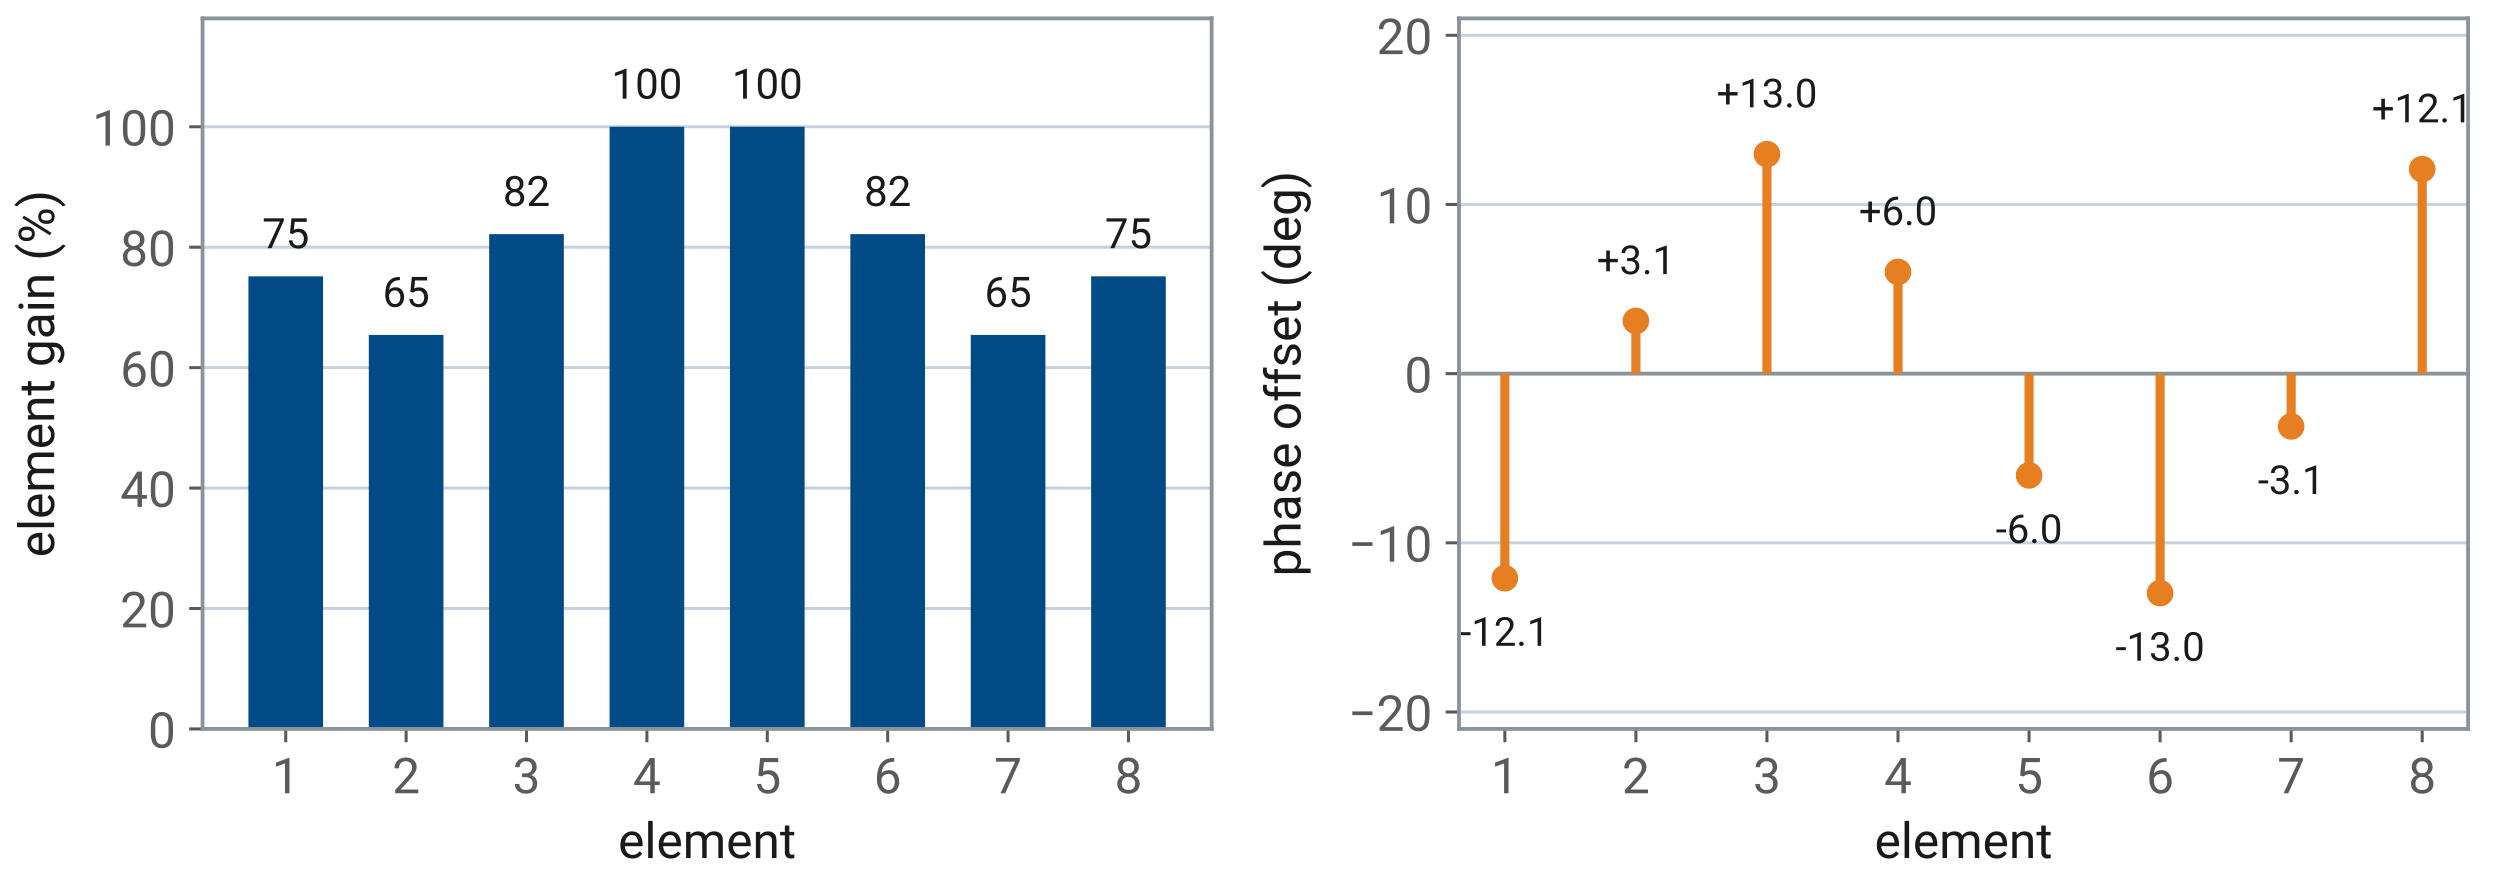
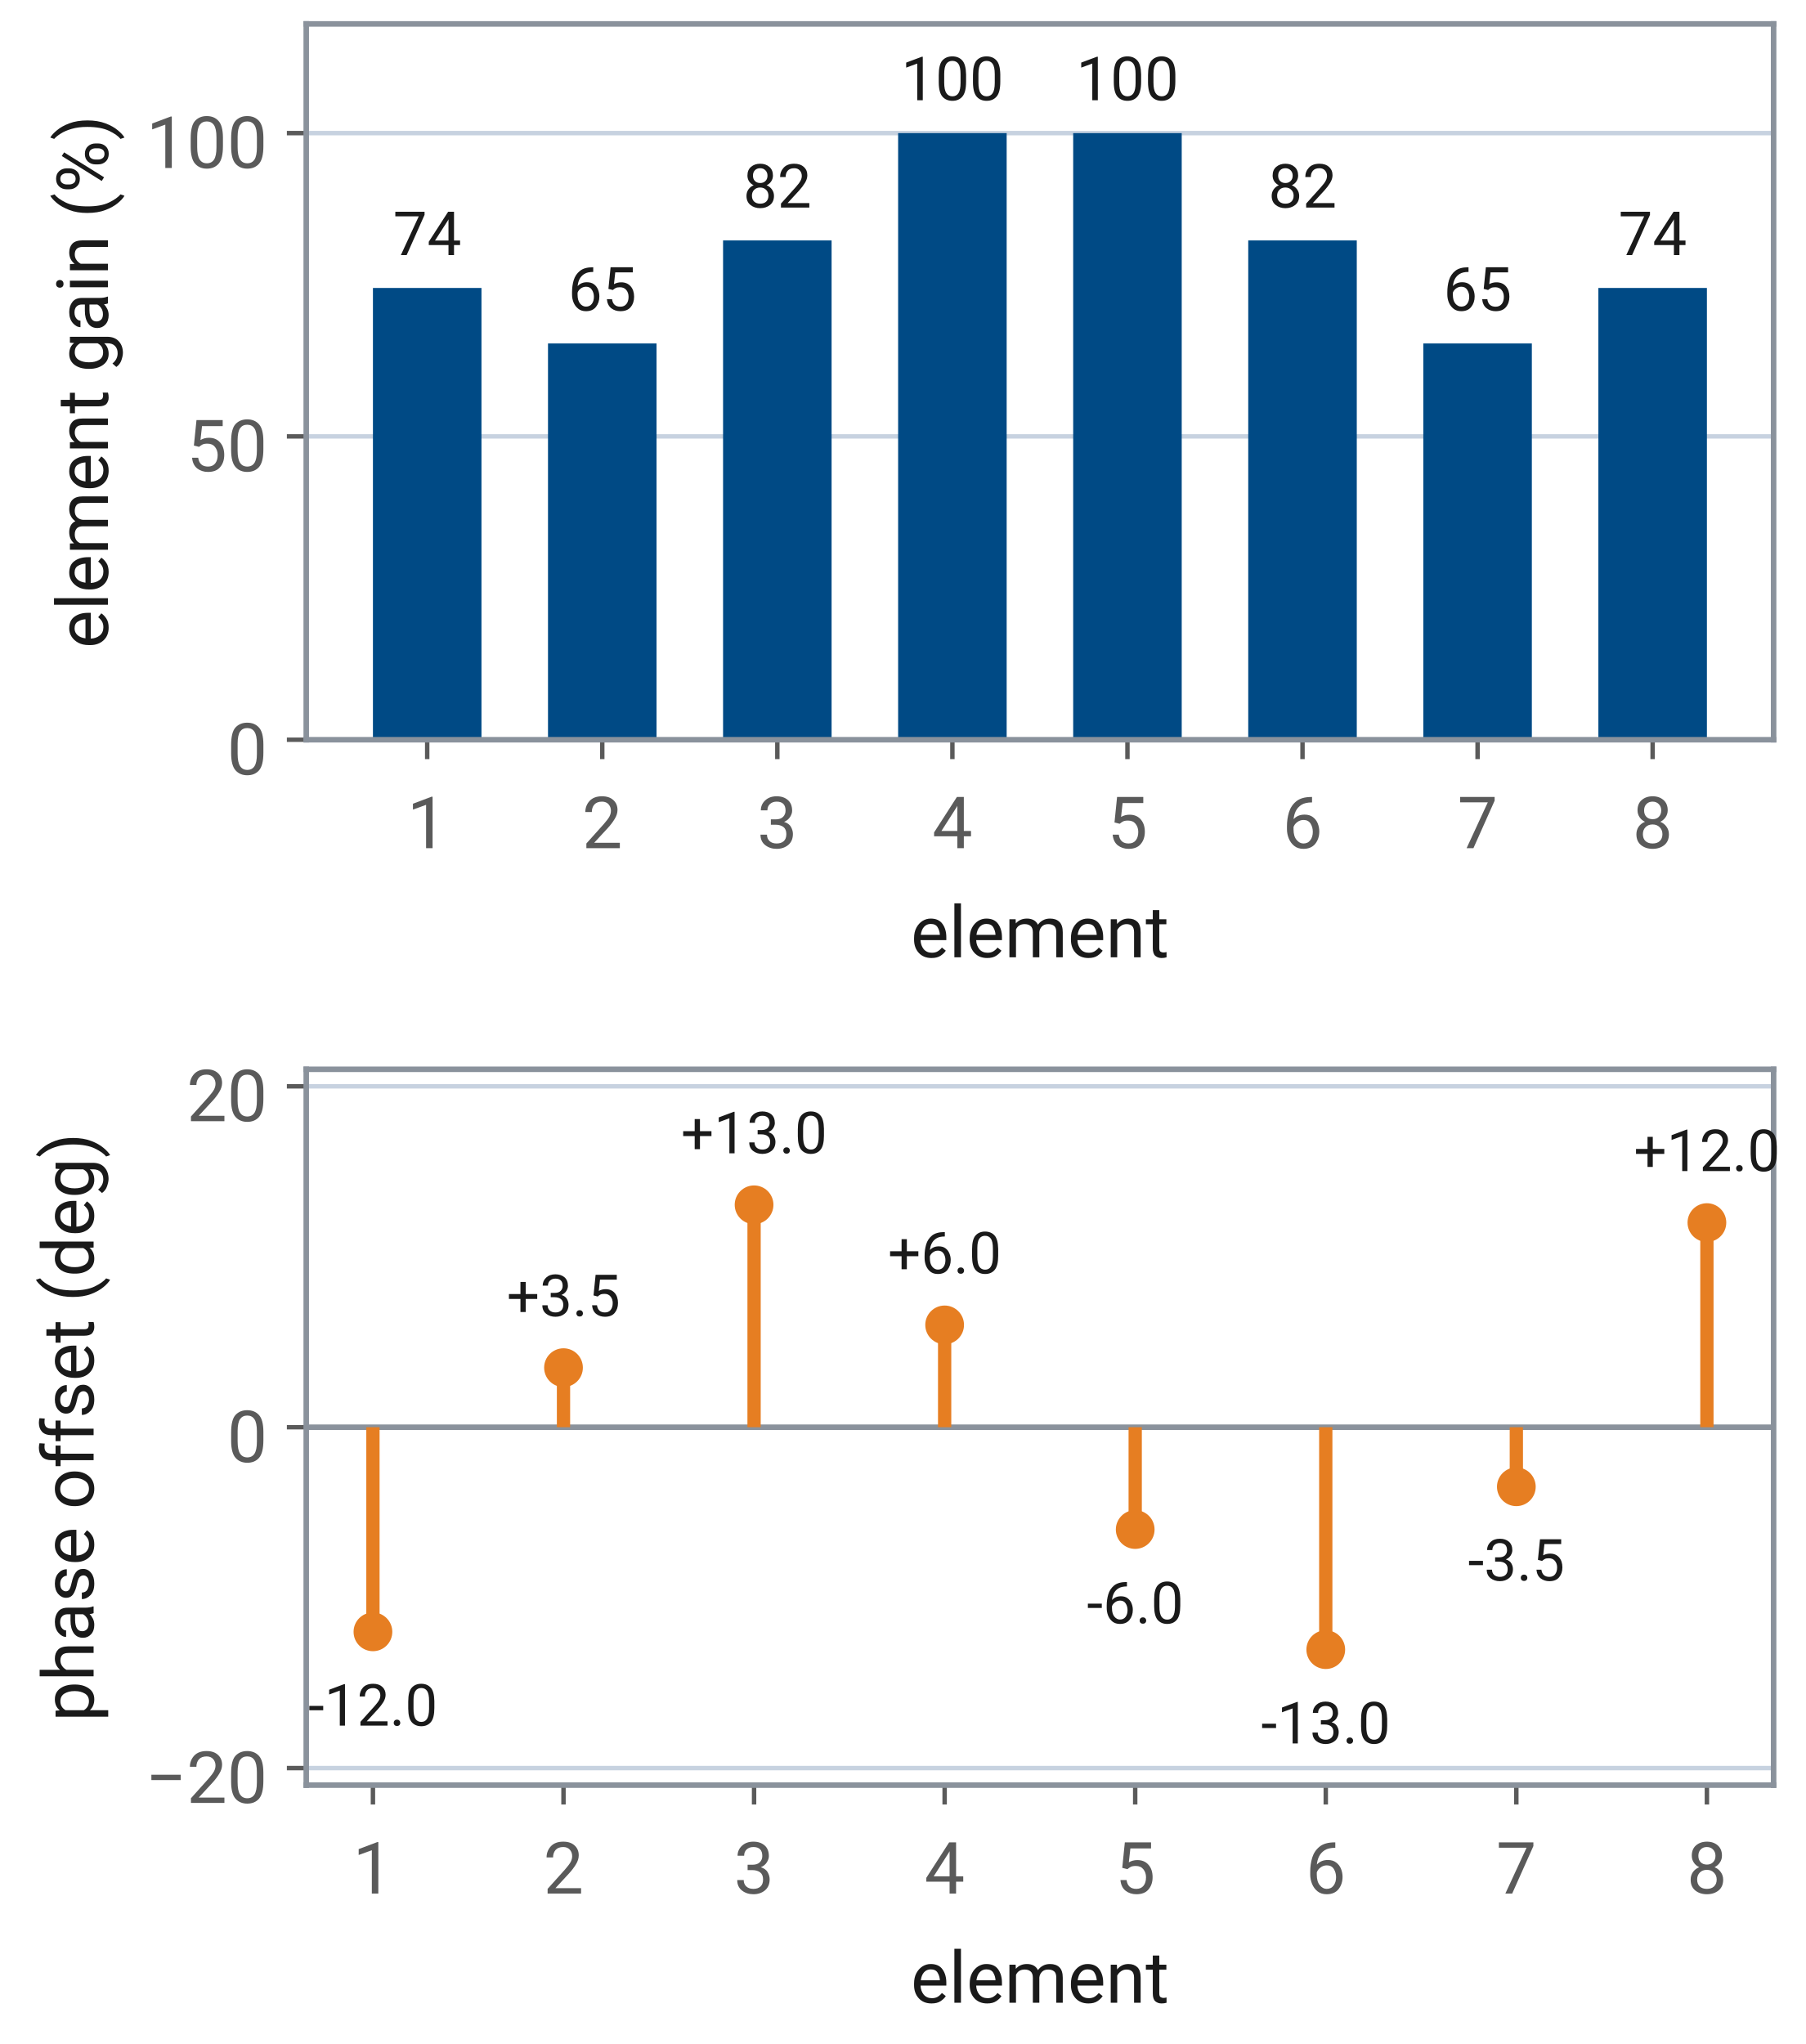
- <svg xmlns="http://www.w3.org/2000/svg" xmlns:xlink="http://www.w3.org/1999/xlink" width="655.825pt" height="232.54pt" viewBox="0 0 655.825 232.54" version="1.1">
+ <svg xmlns="http://www.w3.org/2000/svg" xmlns:xlink="http://www.w3.org/1999/xlink" width="326.281pt" height="369.36pt" viewBox="0 0 326.281 369.36" version="1.1">
  <defs>
    <style type="text/css">*{stroke-linejoin: round; stroke-linecap: butt}</style>
  </defs>
  <g id="figure_1">
    <g id="patch_1">
-       <path d="M 0 232.54  L 655.825 232.54  L 655.825 0  L 0 0  L 0 232.54  z " style="fill: none" />
+       <path d="M 0 369.36  L 326.281 369.36  L 326.281 0  L 0 0  L 0 369.36  z " style="fill: none" />
    </g>
    <g id="axes_1">
      <g id="patch_2">
-         <path d="M 53.135 191.219  L 317.85 191.219  L 317.85 4.82  L 53.135 4.82  L 53.135 191.219  z " style="fill: none" />
+         <path d="M 55.341 133.673  L 320.512 133.673  L 320.512 4.32  L 55.341 4.32  L 55.341 133.673  z " style="fill: none" />
      </g>
      <g id="matplotlib.axis_1">
        <g id="xtick_1">
          <g id="line2d_1">
            <defs>
-               <path id="m960350d3a6" d="M 0 0  L 0 3.5  " style="stroke: #5a5a5a; stroke-width: 0.8" />
+               <path id="m3388c7618c" d="M 0 0  L 0 3.5  " style="stroke: #5a5a5a; stroke-width: 0.8" />
            </defs>
            <g>
-               <use xlink:href="#m960350d3a6" x="74.958" y="191.219" style="fill: #5a5a5a; stroke: #5a5a5a; stroke-width: 0.8" />
+               <use xlink:href="#m3388c7618c" x="77.201" y="133.673" style="fill: #5a5a5a; stroke: #5a5a5a; stroke-width: 0.8" />
            </g>
          </g>
          <g id="text_1">
-             <text style="font-size: 13px; font-family:'Source Sans Pro', 'Segoe UI', Roboto, Helvetica, Arial, sans-serif; text-anchor: middle; fill: #5a5a5a" x="74.958" y="208.096" transform="rotate(-0 74.95753 208.0958)">1</text>
+             <text style="font-size: 13px; font-family:'Source Sans Pro', 'Segoe UI', Roboto, Helvetica, Arial, sans-serif; text-anchor: middle; fill: #5a5a5a" x="77.201" y="153.266" transform="rotate(-0 77.2015 153.2663)">1</text>
          </g>
        </g>
        <g id="xtick_2">
          <g id="line2d_2">
            <g>
-               <use xlink:href="#m960350d3a6" x="106.539" y="191.219" style="fill: #5a5a5a; stroke: #5a5a5a; stroke-width: 0.8" />
+               <use xlink:href="#m3388c7618c" x="108.837" y="133.673" style="fill: #5a5a5a; stroke: #5a5a5a; stroke-width: 0.8" />
            </g>
          </g>
          <g id="text_2">
-             <text style="font-size: 13px; font-family:'Source Sans Pro', 'Segoe UI', Roboto, Helvetica, Arial, sans-serif; text-anchor: middle; fill: #5a5a5a" x="106.539" y="208.096" transform="rotate(-0 106.539 208.0958)">2</text>
+             <text style="font-size: 13px; font-family:'Source Sans Pro', 'Segoe UI', Roboto, Helvetica, Arial, sans-serif; text-anchor: middle; fill: #5a5a5a" x="108.837" y="153.266" transform="rotate(-0 108.8372 153.2663)">2</text>
          </g>
        </g>
        <g id="xtick_3">
          <g id="line2d_3">
            <g>
-               <use xlink:href="#m960350d3a6" x="138.12" y="191.219" style="fill: #5a5a5a; stroke: #5a5a5a; stroke-width: 0.8" />
+               <use xlink:href="#m3388c7618c" x="140.473" y="133.673" style="fill: #5a5a5a; stroke: #5a5a5a; stroke-width: 0.8" />
            </g>
          </g>
          <g id="text_3">
-             <text style="font-size: 13px; font-family:'Source Sans Pro', 'Segoe UI', Roboto, Helvetica, Arial, sans-serif; text-anchor: middle; fill: #5a5a5a" x="138.12" y="208.096" transform="rotate(-0 138.1204 208.0958)">3</text>
+             <text style="font-size: 13px; font-family:'Source Sans Pro', 'Segoe UI', Roboto, Helvetica, Arial, sans-serif; text-anchor: middle; fill: #5a5a5a" x="140.473" y="153.266" transform="rotate(-0 140.473 153.2663)">3</text>
          </g>
        </g>
        <g id="xtick_4">
          <g id="line2d_4">
            <g>
-               <use xlink:href="#m960350d3a6" x="169.702" y="191.219" style="fill: #5a5a5a; stroke: #5a5a5a; stroke-width: 0.8" />
+               <use xlink:href="#m3388c7618c" x="172.109" y="133.673" style="fill: #5a5a5a; stroke: #5a5a5a; stroke-width: 0.8" />
            </g>
          </g>
          <g id="text_4">
-             <text style="font-size: 13px; font-family:'Source Sans Pro', 'Segoe UI', Roboto, Helvetica, Arial, sans-serif; text-anchor: middle; fill: #5a5a5a" x="169.702" y="208.096" transform="rotate(-0 169.7018 208.0958)">4</text>
+             <text style="font-size: 13px; font-family:'Source Sans Pro', 'Segoe UI', Roboto, Helvetica, Arial, sans-serif; text-anchor: middle; fill: #5a5a5a" x="172.109" y="153.266" transform="rotate(-0 172.1087 153.2663)">4</text>
          </g>
        </g>
        <g id="xtick_5">
          <g id="line2d_5">
            <g>
-               <use xlink:href="#m960350d3a6" x="201.283" y="191.219" style="fill: #5a5a5a; stroke: #5a5a5a; stroke-width: 0.8" />
+               <use xlink:href="#m3388c7618c" x="203.744" y="133.673" style="fill: #5a5a5a; stroke: #5a5a5a; stroke-width: 0.8" />
            </g>
          </g>
          <g id="text_5">
-             <text style="font-size: 13px; font-family:'Source Sans Pro', 'Segoe UI', Roboto, Helvetica, Arial, sans-serif; text-anchor: middle; fill: #5a5a5a" x="201.283" y="208.096" transform="rotate(-0 201.2833 208.0958)">5</text>
+             <text style="font-size: 13px; font-family:'Source Sans Pro', 'Segoe UI', Roboto, Helvetica, Arial, sans-serif; text-anchor: middle; fill: #5a5a5a" x="203.744" y="153.266" transform="rotate(-0 203.7444 153.2663)">5</text>
          </g>
        </g>
        <g id="xtick_6">
          <g id="line2d_6">
            <g>
-               <use xlink:href="#m960350d3a6" x="232.865" y="191.219" style="fill: #5a5a5a; stroke: #5a5a5a; stroke-width: 0.8" />
+               <use xlink:href="#m3388c7618c" x="235.38" y="133.673" style="fill: #5a5a5a; stroke: #5a5a5a; stroke-width: 0.8" />
            </g>
          </g>
          <g id="text_6">
-             <text style="font-size: 13px; font-family:'Source Sans Pro', 'Segoe UI', Roboto, Helvetica, Arial, sans-serif; text-anchor: middle; fill: #5a5a5a" x="232.865" y="208.096" transform="rotate(-0 232.8647 208.0958)">6</text>
+             <text style="font-size: 13px; font-family:'Source Sans Pro', 'Segoe UI', Roboto, Helvetica, Arial, sans-serif; text-anchor: middle; fill: #5a5a5a" x="235.38" y="153.266" transform="rotate(-0 235.3801 153.2663)">6</text>
          </g>
        </g>
        <g id="xtick_7">
          <g id="line2d_7">
            <g>
-               <use xlink:href="#m960350d3a6" x="264.446" y="191.219" style="fill: #5a5a5a; stroke: #5a5a5a; stroke-width: 0.8" />
+               <use xlink:href="#m3388c7618c" x="267.016" y="133.673" style="fill: #5a5a5a; stroke: #5a5a5a; stroke-width: 0.8" />
            </g>
          </g>
          <g id="text_7">
-             <text style="font-size: 13px; font-family:'Source Sans Pro', 'Segoe UI', Roboto, Helvetica, Arial, sans-serif; text-anchor: middle; fill: #5a5a5a" x="264.446" y="208.096" transform="rotate(-0 264.4461 208.0958)">7</text>
+             <text style="font-size: 13px; font-family:'Source Sans Pro', 'Segoe UI', Roboto, Helvetica, Arial, sans-serif; text-anchor: middle; fill: #5a5a5a" x="267.016" y="153.266" transform="rotate(-0 267.0159 153.2663)">7</text>
          </g>
        </g>
        <g id="xtick_8">
          <g id="line2d_8">
            <g>
-               <use xlink:href="#m960350d3a6" x="296.028" y="191.219" style="fill: #5a5a5a; stroke: #5a5a5a; stroke-width: 0.8" />
+               <use xlink:href="#m3388c7618c" x="298.652" y="133.673" style="fill: #5a5a5a; stroke: #5a5a5a; stroke-width: 0.8" />
            </g>
          </g>
          <g id="text_8">
-             <text style="font-size: 13px; font-family:'Source Sans Pro', 'Segoe UI', Roboto, Helvetica, Arial, sans-serif; text-anchor: middle; fill: #5a5a5a" x="296.028" y="208.096" transform="rotate(-0 296.0275 208.0958)">8</text>
+             <text style="font-size: 13px; font-family:'Source Sans Pro', 'Segoe UI', Roboto, Helvetica, Arial, sans-serif; text-anchor: middle; fill: #5a5a5a" x="298.652" y="153.266" transform="rotate(-0 298.6516 153.2663)">8</text>
          </g>
        </g>
        <g id="text_9">
-           <text style="font-size: 13px; font-family:'Source Sans Pro', 'Segoe UI', Roboto, Helvetica, Arial, sans-serif; text-anchor: middle; fill: #1a1a1a" x="185.493" y="225.097" transform="rotate(-0 185.4925 225.0969)">element</text>
+           <text style="font-size: 13px; font-family:'Source Sans Pro', 'Segoe UI', Roboto, Helvetica, Arial, sans-serif; text-anchor: middle; fill: #1a1a1a" x="187.927" y="172.996" transform="rotate(-0 187.9265 172.9958)">element</text>
        </g>
      </g>
      <g id="matplotlib.axis_2">
        <g id="ytick_1">
          <g id="line2d_9">
-             <path d="M 53.135 191.219  L 317.85 191.219  " clip-path="url(#p90a33c7032)" style="fill: none; stroke: #c7d2e0; stroke-width: 0.8; stroke-linecap: square" />
+             <path d="M 55.341 133.673  L 320.512 133.673  " clip-path="url(#pb5b8bac6bb)" style="fill: none; stroke: #c7d2e0; stroke-width: 0.8; stroke-linecap: square" />
          </g>
          <g id="line2d_10">
            <defs>
-               <path id="mcd3efbfbf8" d="M 0 0  L -3.5 0  " style="stroke: #5a5a5a; stroke-width: 0.8" />
+               <path id="mbc75d4cd20" d="M 0 0  L -3.5 0  " style="stroke: #5a5a5a; stroke-width: 0.8" />
            </defs>
            <g>
-               <use xlink:href="#mcd3efbfbf8" x="53.135" y="191.219" style="fill: #5a5a5a; stroke: #5a5a5a; stroke-width: 0.8" />
+               <use xlink:href="#mbc75d4cd20" x="55.341" y="133.673" style="fill: #5a5a5a; stroke: #5a5a5a; stroke-width: 0.8" />
            </g>
          </g>
          <g id="text_10">
-             <text style="font-size: 13px; font-family:'Source Sans Pro', 'Segoe UI', Roboto, Helvetica, Arial, sans-serif; text-anchor: end; fill: #5a5a5a" x="46.135" y="196.157" transform="rotate(-0 46.13477 196.1574)">0</text>
+             <text style="font-size: 13px; font-family:'Source Sans Pro', 'Segoe UI', Roboto, Helvetica, Arial, sans-serif; text-anchor: end; fill: #5a5a5a" x="48.341" y="139.969" transform="rotate(-0 48.34121 139.9695)">0</text>
          </g>
        </g>
        <g id="ytick_2">
          <g id="line2d_11">
-             <path d="M 53.135 159.626  L 317.85 159.626  " clip-path="url(#p90a33c7032)" style="fill: none; stroke: #c7d2e0; stroke-width: 0.8; stroke-linecap: square" />
+             <path d="M 55.341 78.862  L 320.512 78.862  " clip-path="url(#pb5b8bac6bb)" style="fill: none; stroke: #c7d2e0; stroke-width: 0.8; stroke-linecap: square" />
          </g>
          <g id="line2d_12">
            <g>
-               <use xlink:href="#mcd3efbfbf8" x="53.135" y="159.626" style="fill: #5a5a5a; stroke: #5a5a5a; stroke-width: 0.8" />
+               <use xlink:href="#mbc75d4cd20" x="55.341" y="78.862" style="fill: #5a5a5a; stroke: #5a5a5a; stroke-width: 0.8" />
            </g>
          </g>
          <g id="text_11">
-             <text style="font-size: 13px; font-family:'Source Sans Pro', 'Segoe UI', Roboto, Helvetica, Arial, sans-serif; text-anchor: end; fill: #5a5a5a" x="46.135" y="164.564" transform="rotate(-0 46.13477 164.5644)">20</text>
+             <text style="font-size: 13px; font-family:'Source Sans Pro', 'Segoe UI', Roboto, Helvetica, Arial, sans-serif; text-anchor: end; fill: #5a5a5a" x="48.341" y="85.159" transform="rotate(-0 48.34121 85.15904)">50</text>
          </g>
        </g>
        <g id="ytick_3">
          <g id="line2d_13">
-             <path d="M 53.135 128.033  L 317.85 128.033  " clip-path="url(#p90a33c7032)" style="fill: none; stroke: #c7d2e0; stroke-width: 0.8; stroke-linecap: square" />
+             <path d="M 55.341 24.052  L 320.512 24.052  " clip-path="url(#pb5b8bac6bb)" style="fill: none; stroke: #c7d2e0; stroke-width: 0.8; stroke-linecap: square" />
          </g>
          <g id="line2d_14">
            <g>
-               <use xlink:href="#mcd3efbfbf8" x="53.135" y="128.033" style="fill: #5a5a5a; stroke: #5a5a5a; stroke-width: 0.8" />
+               <use xlink:href="#mbc75d4cd20" x="55.341" y="24.052" style="fill: #5a5a5a; stroke: #5a5a5a; stroke-width: 0.8" />
            </g>
          </g>
          <g id="text_12">
-             <text style="font-size: 13px; font-family:'Source Sans Pro', 'Segoe UI', Roboto, Helvetica, Arial, sans-serif; text-anchor: end; fill: #5a5a5a" x="46.135" y="132.971" transform="rotate(-0 46.13477 132.9714)">40</text>
-           </g>
-         </g>
-         <g id="ytick_4">
-           <g id="line2d_15">
-             <path d="M 53.135 96.44  L 317.85 96.44  " clip-path="url(#p90a33c7032)" style="fill: none; stroke: #c7d2e0; stroke-width: 0.8; stroke-linecap: square" />
-           </g>
-           <g id="line2d_16">
-             <g>
-               <use xlink:href="#mcd3efbfbf8" x="53.135" y="96.44" style="fill: #5a5a5a; stroke: #5a5a5a; stroke-width: 0.8" />
-             </g>
-           </g>
-           <g id="text_13">
-             <text style="font-size: 13px; font-family:'Source Sans Pro', 'Segoe UI', Roboto, Helvetica, Arial, sans-serif; text-anchor: end; fill: #5a5a5a" x="46.135" y="101.378" transform="rotate(-0 46.13477 101.3785)">60</text>
-           </g>
-         </g>
-         <g id="ytick_5">
-           <g id="line2d_17">
-             <path d="M 53.135 64.847  L 317.85 64.847  " clip-path="url(#p90a33c7032)" style="fill: none; stroke: #c7d2e0; stroke-width: 0.8; stroke-linecap: square" />
-           </g>
-           <g id="line2d_18">
-             <g>
-               <use xlink:href="#mcd3efbfbf8" x="53.135" y="64.847" style="fill: #5a5a5a; stroke: #5a5a5a; stroke-width: 0.8" />
-             </g>
-           </g>
-           <g id="text_14">
-             <text style="font-size: 13px; font-family:'Source Sans Pro', 'Segoe UI', Roboto, Helvetica, Arial, sans-serif; text-anchor: end; fill: #5a5a5a" x="46.135" y="69.786" transform="rotate(-0 46.13477 69.78552)">80</text>
-           </g>
-         </g>
-         <g id="ytick_6">
-           <g id="line2d_19">
-             <path d="M 53.135 33.254  L 317.85 33.254  " clip-path="url(#p90a33c7032)" style="fill: none; stroke: #c7d2e0; stroke-width: 0.8; stroke-linecap: square" />
-           </g>
-           <g id="line2d_20">
-             <g>
-               <use xlink:href="#mcd3efbfbf8" x="53.135" y="33.254" style="fill: #5a5a5a; stroke: #5a5a5a; stroke-width: 0.8" />
-             </g>
-           </g>
-           <g id="text_15">
-             <text style="font-size: 13px; font-family:'Source Sans Pro', 'Segoe UI', Roboto, Helvetica, Arial, sans-serif; text-anchor: end; fill: #5a5a5a" x="46.135" y="38.193" transform="rotate(-0 46.13477 38.19256)">100</text>
-           </g>
-         </g>
-         <g id="text_16">
-           <text style="font-size: 13px; font-family:'Source Sans Pro', 'Segoe UI', Roboto, Helvetica, Arial, sans-serif; text-anchor: middle; fill: #1a1a1a" x="14.198" y="98.02" transform="rotate(-90 14.19797 98.01966)">element gain (%)</text>
+             <text style="font-size: 13px; font-family:'Source Sans Pro', 'Segoe UI', Roboto, Helvetica, Arial, sans-serif; text-anchor: end; fill: #5a5a5a" x="48.341" y="30.349" transform="rotate(-0 48.34121 30.34862)">100</text>
+           </g>
+         </g>
+         <g id="text_13">
+           <text style="font-size: 13px; font-family:'Source Sans Pro', 'Segoe UI', Roboto, Helvetica, Arial, sans-serif; text-anchor: middle; fill: #1a1a1a" x="19.514" y="68.996" transform="rotate(-90 19.51375 68.99629)">element gain (%)</text>
        </g>
      </g>
      <g id="patch_3">
-         <path d="M 65.167 191.219  L 84.748 191.219  L 84.748 72.492  L 65.167 72.492  z " clip-path="url(#p90a33c7032)" style="fill: #004a85" />
+         <path d="M 67.394 133.673  L 87.009 133.673  L 87.009 52.039  L 67.394 52.039  z " clip-path="url(#pb5b8bac6bb)" style="fill: #004a85" />
      </g>
      <g id="patch_4">
-         <path d="M 96.749 191.219  L 116.329 191.219  L 116.329 87.866  L 96.749 87.866  z " clip-path="url(#p90a33c7032)" style="fill: #004a85" />
+         <path d="M 99.03 133.673  L 118.644 133.673  L 118.644 62.064  L 99.03 62.064  z " clip-path="url(#pb5b8bac6bb)" style="fill: #004a85" />
      </g>
      <g id="patch_5">
-         <path d="M 128.33 191.219  L 147.911 191.219  L 147.911 61.42  L 128.33 61.42  z " clip-path="url(#p90a33c7032)" style="fill: #004a85" />
+         <path d="M 130.666 133.673  L 150.28 133.673  L 150.28 43.451  L 130.666 43.451  z " clip-path="url(#pb5b8bac6bb)" style="fill: #004a85" />
      </g>
      <g id="patch_6">
-         <path d="M 159.912 191.219  L 179.492 191.219  L 179.492 33.254  L 159.912 33.254  z " clip-path="url(#p90a33c7032)" style="fill: #004a85" />
+         <path d="M 162.302 133.673  L 181.916 133.673  L 181.916 24.052  L 162.302 24.052  z " clip-path="url(#pb5b8bac6bb)" style="fill: #004a85" />
      </g>
      <g id="patch_7">
-         <path d="M 191.493 191.219  L 211.073 191.219  L 211.073 33.254  L 191.493 33.254  z " clip-path="url(#p90a33c7032)" style="fill: #004a85" />
+         <path d="M 193.937 133.673  L 213.551 133.673  L 213.551 24.052  L 193.937 24.052  z " clip-path="url(#pb5b8bac6bb)" style="fill: #004a85" />
      </g>
      <g id="patch_8">
-         <path d="M 223.074 191.219  L 242.655 191.219  L 242.655 61.42  L 223.074 61.42  z " clip-path="url(#p90a33c7032)" style="fill: #004a85" />
+         <path d="M 225.573 133.673  L 245.187 133.673  L 245.187 43.451  L 225.573 43.451  z " clip-path="url(#pb5b8bac6bb)" style="fill: #004a85" />
      </g>
      <g id="patch_9">
-         <path d="M 254.656 191.219  L 274.236 191.219  L 274.236 87.866  L 254.656 87.866  z " clip-path="url(#p90a33c7032)" style="fill: #004a85" />
+         <path d="M 257.209 133.673  L 276.823 133.673  L 276.823 62.064  L 257.209 62.064  z " clip-path="url(#pb5b8bac6bb)" style="fill: #004a85" />
      </g>
      <g id="patch_10">
-         <path d="M 286.237 191.219  L 305.818 191.219  L 305.818 72.492  L 286.237 72.492  z " clip-path="url(#p90a33c7032)" style="fill: #004a85" />
+         <path d="M 288.845 133.673  L 308.459 133.673  L 308.459 52.039  L 288.845 52.039  z " clip-path="url(#pb5b8bac6bb)" style="fill: #004a85" />
      </g>
      <g id="patch_11">
-         <path d="M 53.135 191.219  L 53.135 4.82  " style="fill: none; stroke: #8a929c; stroke-linejoin: miter; stroke-linecap: square" />
+         <path d="M 55.341 133.673  L 55.341 4.32  " style="fill: none; stroke: #8a929c; stroke-linejoin: miter; stroke-linecap: square" />
      </g>
      <g id="patch_12">
-         <path d="M 317.85 191.219  L 317.85 4.82  " style="fill: none; stroke: #8a929c; stroke-linejoin: miter; stroke-linecap: square" />
+         <path d="M 320.512 133.673  L 320.512 4.32  " style="fill: none; stroke: #8a929c; stroke-linejoin: miter; stroke-linecap: square" />
      </g>
      <g id="patch_13">
-         <path d="M 53.135 191.219  L 317.85 191.219  " style="fill: none; stroke: #8a929c; stroke-linejoin: miter; stroke-linecap: square" />
+         <path d="M 55.341 133.673  L 320.512 133.673  " style="fill: none; stroke: #8a929c; stroke-linejoin: miter; stroke-linecap: square" />
      </g>
      <g id="patch_14">
-         <path d="M 53.135 4.82  L 317.85 4.82  " style="fill: none; stroke: #8a929c; stroke-linejoin: miter; stroke-linecap: square" />
+         <path d="M 55.341 4.32  L 320.512 4.32  " style="fill: none; stroke: #8a929c; stroke-linejoin: miter; stroke-linecap: square" />
+       </g>
+       <g id="text_14">
+         <text style="font-size: 11px; font-family:'Source Sans Pro', 'Segoe UI', Roboto, Helvetica, Arial, sans-serif; text-anchor: middle; fill: #1a1a1a" x="77.201" y="46.097" transform="rotate(-0 77.2015 46.09682)">74</text>
+       </g>
+       <g id="text_15">
+         <text style="font-size: 11px; font-family:'Source Sans Pro', 'Segoe UI', Roboto, Helvetica, Arial, sans-serif; text-anchor: middle; fill: #1a1a1a" x="108.837" y="56.122" transform="rotate(-0 108.8372 56.12172)">65</text>
+       </g>
+       <g id="text_16">
+         <text style="font-size: 11px; font-family:'Source Sans Pro', 'Segoe UI', Roboto, Helvetica, Arial, sans-serif; text-anchor: middle; fill: #1a1a1a" x="140.473" y="37.509" transform="rotate(-0 140.473 37.50856)">82</text>
      </g>
      <g id="text_17">
-         <text style="font-size: 11px; font-family:'Source Sans Pro', 'Segoe UI', Roboto, Helvetica, Arial, sans-serif; text-anchor: middle; fill: #1a1a1a" x="74.958" y="65.11" transform="rotate(-0 74.95753 65.11001)">75</text>
+         <text style="font-size: 11px; font-family:'Source Sans Pro', 'Segoe UI', Roboto, Helvetica, Arial, sans-serif; text-anchor: middle; fill: #1a1a1a" x="172.109" y="18.11" transform="rotate(-0 172.1087 18.1098)">100</text>
      </g>
      <g id="text_18">
-         <text style="font-size: 11px; font-family:'Source Sans Pro', 'Segoe UI', Roboto, Helvetica, Arial, sans-serif; text-anchor: middle; fill: #1a1a1a" x="106.539" y="80.484" transform="rotate(-0 106.539 80.48449)">65</text>
+         <text style="font-size: 11px; font-family:'Source Sans Pro', 'Segoe UI', Roboto, Helvetica, Arial, sans-serif; text-anchor: middle; fill: #1a1a1a" x="203.744" y="18.11" transform="rotate(-0 203.7444 18.1098)">100</text>
      </g>
      <g id="text_19">
-         <text style="font-size: 11px; font-family:'Source Sans Pro', 'Segoe UI', Roboto, Helvetica, Arial, sans-serif; text-anchor: middle; fill: #1a1a1a" x="138.12" y="54.038" transform="rotate(-0 138.1204 54.0384)">82</text>
+         <text style="font-size: 11px; font-family:'Source Sans Pro', 'Segoe UI', Roboto, Helvetica, Arial, sans-serif; text-anchor: middle; fill: #1a1a1a" x="235.38" y="37.509" transform="rotate(-0 235.3801 37.50856)">82</text>
      </g>
      <g id="text_20">
-         <text style="font-size: 11px; font-family:'Source Sans Pro', 'Segoe UI', Roboto, Helvetica, Arial, sans-serif; text-anchor: middle; fill: #1a1a1a" x="169.702" y="25.873" transform="rotate(-0 169.7018 25.87256)">100</text>
+         <text style="font-size: 11px; font-family:'Source Sans Pro', 'Segoe UI', Roboto, Helvetica, Arial, sans-serif; text-anchor: middle; fill: #1a1a1a" x="267.016" y="56.122" transform="rotate(-0 267.0159 56.12172)">65</text>
      </g>
      <g id="text_21">
-         <text style="font-size: 11px; font-family:'Source Sans Pro', 'Segoe UI', Roboto, Helvetica, Arial, sans-serif; text-anchor: middle; fill: #1a1a1a" x="201.283" y="25.873" transform="rotate(-0 201.2833 25.87256)">100</text>
-       </g>
-       <g id="text_22">
-         <text style="font-size: 11px; font-family:'Source Sans Pro', 'Segoe UI', Roboto, Helvetica, Arial, sans-serif; text-anchor: middle; fill: #1a1a1a" x="232.865" y="54.038" transform="rotate(-0 232.8647 54.0384)">82</text>
-       </g>
-       <g id="text_23">
-         <text style="font-size: 11px; font-family:'Source Sans Pro', 'Segoe UI', Roboto, Helvetica, Arial, sans-serif; text-anchor: middle; fill: #1a1a1a" x="264.446" y="80.484" transform="rotate(-0 264.4461 80.48449)">65</text>
-       </g>
-       <g id="text_24">
-         <text style="font-size: 11px; font-family:'Source Sans Pro', 'Segoe UI', Roboto, Helvetica, Arial, sans-serif; text-anchor: middle; fill: #1a1a1a" x="296.028" y="65.11" transform="rotate(-0 296.0275 65.11001)">75</text>
+         <text style="font-size: 11px; font-family:'Source Sans Pro', 'Segoe UI', Roboto, Helvetica, Arial, sans-serif; text-anchor: middle; fill: #1a1a1a" x="298.652" y="46.097" transform="rotate(-0 298.6516 46.09682)">74</text>
      </g>
    </g>
    <g id="axes_2">
      <g id="patch_15">
-         <path d="M 382.733 191.219  L 647.449 191.219  L 647.449 4.82  L 382.733 4.82  L 382.733 191.219  z " style="fill: none" />
+         <path d="M 55.341 322.581  L 320.512 322.581  L 320.512 193.228  L 55.341 193.228  L 55.341 322.581  z " style="fill: none" />
      </g>
      <g id="matplotlib.axis_3">
        <g id="xtick_9">
+           <g id="line2d_15">
+             <g>
+               <use xlink:href="#m3388c7618c" x="67.394" y="322.581" style="fill: #5a5a5a; stroke: #5a5a5a; stroke-width: 0.8" />
+             </g>
+           </g>
+           <g id="text_22">
+             <text style="font-size: 13px; font-family:'Source Sans Pro', 'Segoe UI', Roboto, Helvetica, Arial, sans-serif; text-anchor: middle; fill: #5a5a5a" x="67.394" y="342.175" transform="rotate(-0 67.39442 342.1748)">1</text>
+           </g>
+         </g>
+         <g id="xtick_10">
+           <g id="line2d_16">
+             <g>
+               <use xlink:href="#m3388c7618c" x="101.832" y="322.581" style="fill: #5a5a5a; stroke: #5a5a5a; stroke-width: 0.8" />
+             </g>
+           </g>
+           <g id="text_23">
+             <text style="font-size: 13px; font-family:'Source Sans Pro', 'Segoe UI', Roboto, Helvetica, Arial, sans-serif; text-anchor: middle; fill: #5a5a5a" x="101.832" y="342.175" transform="rotate(-0 101.8322 342.1748)">2</text>
+           </g>
+         </g>
+         <g id="xtick_11">
+           <g id="line2d_17">
+             <g>
+               <use xlink:href="#m3388c7618c" x="136.27" y="322.581" style="fill: #5a5a5a; stroke: #5a5a5a; stroke-width: 0.8" />
+             </g>
+           </g>
+           <g id="text_24">
+             <text style="font-size: 13px; font-family:'Source Sans Pro', 'Segoe UI', Roboto, Helvetica, Arial, sans-serif; text-anchor: middle; fill: #5a5a5a" x="136.27" y="342.175" transform="rotate(-0 136.2699 342.1748)">3</text>
+           </g>
+         </g>
+         <g id="xtick_12">
+           <g id="line2d_18">
+             <g>
+               <use xlink:href="#m3388c7618c" x="170.708" y="322.581" style="fill: #5a5a5a; stroke: #5a5a5a; stroke-width: 0.8" />
+             </g>
+           </g>
+           <g id="text_25">
+             <text style="font-size: 13px; font-family:'Source Sans Pro', 'Segoe UI', Roboto, Helvetica, Arial, sans-serif; text-anchor: middle; fill: #5a5a5a" x="170.708" y="342.175" transform="rotate(-0 170.7077 342.1748)">4</text>
+           </g>
+         </g>
+         <g id="xtick_13">
+           <g id="line2d_19">
+             <g>
+               <use xlink:href="#m3388c7618c" x="205.145" y="322.581" style="fill: #5a5a5a; stroke: #5a5a5a; stroke-width: 0.8" />
+             </g>
+           </g>
+           <g id="text_26">
+             <text style="font-size: 13px; font-family:'Source Sans Pro', 'Segoe UI', Roboto, Helvetica, Arial, sans-serif; text-anchor: middle; fill: #5a5a5a" x="205.145" y="342.175" transform="rotate(-0 205.1454 342.1748)">5</text>
+           </g>
+         </g>
+         <g id="xtick_14">
+           <g id="line2d_20">
+             <g>
+               <use xlink:href="#m3388c7618c" x="239.583" y="322.581" style="fill: #5a5a5a; stroke: #5a5a5a; stroke-width: 0.8" />
+             </g>
+           </g>
+           <g id="text_27">
+             <text style="font-size: 13px; font-family:'Source Sans Pro', 'Segoe UI', Roboto, Helvetica, Arial, sans-serif; text-anchor: middle; fill: #5a5a5a" x="239.583" y="342.175" transform="rotate(-0 239.5832 342.1748)">6</text>
+           </g>
+         </g>
+         <g id="xtick_15">
          <g id="line2d_21">
            <g>
-               <use xlink:href="#m960350d3a6" x="394.766" y="191.219" style="fill: #5a5a5a; stroke: #5a5a5a; stroke-width: 0.8" />
-             </g>
-           </g>
-           <g id="text_25">
-             <text style="font-size: 13px; font-family:'Source Sans Pro', 'Segoe UI', Roboto, Helvetica, Arial, sans-serif; text-anchor: middle; fill: #5a5a5a" x="394.766" y="208.096" transform="rotate(-0 394.7659 208.0958)">1</text>
-           </g>
-         </g>
-         <g id="xtick_10">
+               <use xlink:href="#m3388c7618c" x="274.021" y="322.581" style="fill: #5a5a5a; stroke: #5a5a5a; stroke-width: 0.8" />
+             </g>
+           </g>
+           <g id="text_28">
+             <text style="font-size: 13px; font-family:'Source Sans Pro', 'Segoe UI', Roboto, Helvetica, Arial, sans-serif; text-anchor: middle; fill: #5a5a5a" x="274.021" y="342.175" transform="rotate(-0 274.0209 342.1748)">7</text>
+           </g>
+         </g>
+         <g id="xtick_16">
          <g id="line2d_22">
            <g>
-               <use xlink:href="#m960350d3a6" x="429.145" y="191.219" style="fill: #5a5a5a; stroke: #5a5a5a; stroke-width: 0.8" />
-             </g>
-           </g>
-           <g id="text_26">
-             <text style="font-size: 13px; font-family:'Source Sans Pro', 'Segoe UI', Roboto, Helvetica, Arial, sans-serif; text-anchor: middle; fill: #5a5a5a" x="429.145" y="208.096" transform="rotate(-0 429.1445 208.0958)">2</text>
-           </g>
-         </g>
-         <g id="xtick_11">
+               <use xlink:href="#m3388c7618c" x="308.459" y="322.581" style="fill: #5a5a5a; stroke: #5a5a5a; stroke-width: 0.8" />
+             </g>
+           </g>
+           <g id="text_29">
+             <text style="font-size: 13px; font-family:'Source Sans Pro', 'Segoe UI', Roboto, Helvetica, Arial, sans-serif; text-anchor: middle; fill: #5a5a5a" x="308.459" y="342.175" transform="rotate(-0 308.4587 342.1748)">8</text>
+           </g>
+         </g>
+         <g id="text_30">
+           <text style="font-size: 13px; font-family:'Source Sans Pro', 'Segoe UI', Roboto, Helvetica, Arial, sans-serif; text-anchor: middle; fill: #1a1a1a" x="187.927" y="361.904" transform="rotate(-0 187.9265 361.9043)">element</text>
+         </g>
+       </g>
+       <g id="matplotlib.axis_4">
+         <g id="ytick_4">
          <g id="line2d_23">
-             <g>
-               <use xlink:href="#m960350d3a6" x="463.523" y="191.219" style="fill: #5a5a5a; stroke: #5a5a5a; stroke-width: 0.8" />
-             </g>
-           </g>
-           <g id="text_27">
-             <text style="font-size: 13px; font-family:'Source Sans Pro', 'Segoe UI', Roboto, Helvetica, Arial, sans-serif; text-anchor: middle; fill: #5a5a5a" x="463.523" y="208.096" transform="rotate(-0 463.5232 208.0958)">3</text>
-           </g>
-         </g>
-         <g id="xtick_12">
+             <path d="M 55.341 319.501  L 320.512 319.501  " clip-path="url(#p02241e8dd0)" style="fill: none; stroke: #c7d2e0; stroke-width: 0.8; stroke-linecap: square" />
+           </g>
          <g id="line2d_24">
            <g>
-               <use xlink:href="#m960350d3a6" x="497.902" y="191.219" style="fill: #5a5a5a; stroke: #5a5a5a; stroke-width: 0.8" />
-             </g>
-           </g>
-           <g id="text_28">
-             <text style="font-size: 13px; font-family:'Source Sans Pro', 'Segoe UI', Roboto, Helvetica, Arial, sans-serif; text-anchor: middle; fill: #5a5a5a" x="497.902" y="208.096" transform="rotate(-0 497.9018 208.0958)">4</text>
-           </g>
-         </g>
-         <g id="xtick_13">
+               <use xlink:href="#mbc75d4cd20" x="55.341" y="319.501" style="fill: #5a5a5a; stroke: #5a5a5a; stroke-width: 0.8" />
+             </g>
+           </g>
+           <g id="text_31">
+             <text style="font-size: 13px; font-family:'Source Sans Pro', 'Segoe UI', Roboto, Helvetica, Arial, sans-serif; text-anchor: end; fill: #5a5a5a" x="48.341" y="325.798" transform="rotate(-0 48.34121 325.7981)">−20</text>
+           </g>
+         </g>
+         <g id="ytick_5">
          <g id="line2d_25">
-             <g>
-               <use xlink:href="#m960350d3a6" x="532.28" y="191.219" style="fill: #5a5a5a; stroke: #5a5a5a; stroke-width: 0.8" />
-             </g>
-           </g>
-           <g id="text_29">
-             <text style="font-size: 13px; font-family:'Source Sans Pro', 'Segoe UI', Roboto, Helvetica, Arial, sans-serif; text-anchor: middle; fill: #5a5a5a" x="532.28" y="208.096" transform="rotate(-0 532.2805 208.0958)">5</text>
-           </g>
-         </g>
-         <g id="xtick_14">
+             <path d="M 55.341 257.905  L 320.512 257.905  " clip-path="url(#p02241e8dd0)" style="fill: none; stroke: #c7d2e0; stroke-width: 0.8; stroke-linecap: square" />
+           </g>
          <g id="line2d_26">
            <g>
-               <use xlink:href="#m960350d3a6" x="566.659" y="191.219" style="fill: #5a5a5a; stroke: #5a5a5a; stroke-width: 0.8" />
-             </g>
-           </g>
-           <g id="text_30">
-             <text style="font-size: 13px; font-family:'Source Sans Pro', 'Segoe UI', Roboto, Helvetica, Arial, sans-serif; text-anchor: middle; fill: #5a5a5a" x="566.659" y="208.096" transform="rotate(-0 566.6591 208.0958)">6</text>
-           </g>
-         </g>
-         <g id="xtick_15">
+               <use xlink:href="#mbc75d4cd20" x="55.341" y="257.905" style="fill: #5a5a5a; stroke: #5a5a5a; stroke-width: 0.8" />
+             </g>
+           </g>
+           <g id="text_32">
+             <text style="font-size: 13px; font-family:'Source Sans Pro', 'Segoe UI', Roboto, Helvetica, Arial, sans-serif; text-anchor: end; fill: #5a5a5a" x="48.341" y="264.202" transform="rotate(-0 48.34121 264.2016)">0</text>
+           </g>
+         </g>
+         <g id="ytick_6">
          <g id="line2d_27">
-             <g>
-               <use xlink:href="#m960350d3a6" x="601.038" y="191.219" style="fill: #5a5a5a; stroke: #5a5a5a; stroke-width: 0.8" />
-             </g>
-           </g>
-           <g id="text_31">
-             <text style="font-size: 13px; font-family:'Source Sans Pro', 'Segoe UI', Roboto, Helvetica, Arial, sans-serif; text-anchor: middle; fill: #5a5a5a" x="601.038" y="208.096" transform="rotate(-0 601.0377 208.0958)">7</text>
-           </g>
-         </g>
-         <g id="xtick_16">
+             <path d="M 55.341 196.308  L 320.512 196.308  " clip-path="url(#p02241e8dd0)" style="fill: none; stroke: #c7d2e0; stroke-width: 0.8; stroke-linecap: square" />
+           </g>
          <g id="line2d_28">
            <g>
-               <use xlink:href="#m960350d3a6" x="635.416" y="191.219" style="fill: #5a5a5a; stroke: #5a5a5a; stroke-width: 0.8" />
-             </g>
-           </g>
-           <g id="text_32">
-             <text style="font-size: 13px; font-family:'Source Sans Pro', 'Segoe UI', Roboto, Helvetica, Arial, sans-serif; text-anchor: middle; fill: #5a5a5a" x="635.416" y="208.096" transform="rotate(-0 635.4164 208.0958)">8</text>
-           </g>
-         </g>
-         <g id="text_33">
-           <text style="font-size: 13px; font-family:'Source Sans Pro', 'Segoe UI', Roboto, Helvetica, Arial, sans-serif; text-anchor: middle; fill: #1a1a1a" x="515.091" y="225.097" transform="rotate(-0 515.0911 225.0969)">element</text>
-         </g>
-       </g>
-       <g id="matplotlib.axis_4">
-         <g id="ytick_7">
-           <g id="line2d_29">
-             <path d="M 382.733 186.781  L 647.449 186.781  " clip-path="url(#pedaf93335c)" style="fill: none; stroke: #c7d2e0; stroke-width: 0.8; stroke-linecap: square" />
-           </g>
-           <g id="line2d_30">
-             <g>
-               <use xlink:href="#mcd3efbfbf8" x="382.733" y="186.781" style="fill: #5a5a5a; stroke: #5a5a5a; stroke-width: 0.8" />
-             </g>
-           </g>
-           <g id="text_34">
-             <text style="font-size: 13px; font-family:'Source Sans Pro', 'Segoe UI', Roboto, Helvetica, Arial, sans-serif; text-anchor: end; fill: #5a5a5a" x="375.733" y="191.719" transform="rotate(-0 375.7334 191.7193)">−20</text>
-           </g>
-         </g>
-         <g id="ytick_8">
-           <g id="line2d_31">
-             <path d="M 382.733 142.4  L 647.449 142.4  " clip-path="url(#pedaf93335c)" style="fill: none; stroke: #c7d2e0; stroke-width: 0.8; stroke-linecap: square" />
-           </g>
-           <g id="line2d_32">
-             <g>
-               <use xlink:href="#mcd3efbfbf8" x="382.733" y="142.4" style="fill: #5a5a5a; stroke: #5a5a5a; stroke-width: 0.8" />
-             </g>
-           </g>
-           <g id="text_35">
-             <text style="font-size: 13px; font-family:'Source Sans Pro', 'Segoe UI', Roboto, Helvetica, Arial, sans-serif; text-anchor: end; fill: #5a5a5a" x="375.733" y="147.339" transform="rotate(-0 375.7334 147.3387)">−10</text>
-           </g>
-         </g>
-         <g id="ytick_9">
-           <g id="line2d_33">
-             <path d="M 382.733 98.02  L 647.449 98.02  " clip-path="url(#pedaf93335c)" style="fill: none; stroke: #c7d2e0; stroke-width: 0.8; stroke-linecap: square" />
-           </g>
-           <g id="line2d_34">
-             <g>
-               <use xlink:href="#mcd3efbfbf8" x="382.733" y="98.02" style="fill: #5a5a5a; stroke: #5a5a5a; stroke-width: 0.8" />
-             </g>
-           </g>
-           <g id="text_36">
-             <text style="font-size: 13px; font-family:'Source Sans Pro', 'Segoe UI', Roboto, Helvetica, Arial, sans-serif; text-anchor: end; fill: #5a5a5a" x="375.733" y="102.958" transform="rotate(-0 375.7334 102.9581)">0</text>
-           </g>
-         </g>
-         <g id="ytick_10">
-           <g id="line2d_35">
-             <path d="M 382.733 53.639  L 647.449 53.639  " clip-path="url(#pedaf93335c)" style="fill: none; stroke: #c7d2e0; stroke-width: 0.8; stroke-linecap: square" />
-           </g>
-           <g id="line2d_36">
-             <g>
-               <use xlink:href="#mcd3efbfbf8" x="382.733" y="53.639" style="fill: #5a5a5a; stroke: #5a5a5a; stroke-width: 0.8" />
-             </g>
-           </g>
-           <g id="text_37">
-             <text style="font-size: 13px; font-family:'Source Sans Pro', 'Segoe UI', Roboto, Helvetica, Arial, sans-serif; text-anchor: end; fill: #5a5a5a" x="375.733" y="58.578" transform="rotate(-0 375.7334 58.57754)">10</text>
-           </g>
-         </g>
-         <g id="ytick_11">
-           <g id="line2d_37">
-             <path d="M 382.733 9.258  L 647.449 9.258  " clip-path="url(#pedaf93335c)" style="fill: none; stroke: #c7d2e0; stroke-width: 0.8; stroke-linecap: square" />
-           </g>
-           <g id="line2d_38">
-             <g>
-               <use xlink:href="#mcd3efbfbf8" x="382.733" y="9.258" style="fill: #5a5a5a; stroke: #5a5a5a; stroke-width: 0.8" />
-             </g>
-           </g>
-           <g id="text_38">
-             <text style="font-size: 13px; font-family:'Source Sans Pro', 'Segoe UI', Roboto, Helvetica, Arial, sans-serif; text-anchor: end; fill: #5a5a5a" x="375.733" y="14.197" transform="rotate(-0 375.7334 14.19695)">20</text>
-           </g>
-         </g>
-         <g id="text_39">
-           <text style="font-size: 13px; font-family:'Source Sans Pro', 'Segoe UI', Roboto, Helvetica, Arial, sans-serif; text-anchor: middle; fill: #1a1a1a" x="341.174" y="98.02" transform="rotate(-90 341.1742 98.01966)">phase offset (deg)</text>
-         </g>
-       </g>
-       <g id="line2d_39">
-         <path d="M 382.733 98.02  L 647.449 98.02  " clip-path="url(#pedaf93335c)" style="fill: none; stroke: #8a929c; stroke-linecap: square" />
+               <use xlink:href="#mbc75d4cd20" x="55.341" y="196.308" style="fill: #5a5a5a; stroke: #5a5a5a; stroke-width: 0.8" />
+             </g>
+           </g>
+           <g id="text_33">
+             <text style="font-size: 13px; font-family:'Source Sans Pro', 'Segoe UI', Roboto, Helvetica, Arial, sans-serif; text-anchor: end; fill: #5a5a5a" x="48.341" y="202.605" transform="rotate(-0 48.34121 202.6051)">20</text>
+           </g>
+         </g>
+         <g id="text_34">
+           <text style="font-size: 13px; font-family:'Source Sans Pro', 'Segoe UI', Roboto, Helvetica, Arial, sans-serif; text-anchor: middle; fill: #1a1a1a" x="16.914" y="257.905" transform="rotate(-90 16.91375 257.9047)">phase offset (deg)</text>
+         </g>
+       </g>
+       <g id="line2d_29">
+         <path d="M 55.341 257.905  L 320.512 257.905  " clip-path="url(#p02241e8dd0)" style="fill: none; stroke: #8a929c; stroke-linecap: square" />
      </g>
      <g id="LineCollection_1">
-         <path d="M 394.766 98.02  L 394.766 151.669  " clip-path="url(#pedaf93335c)" style="fill: none; stroke: #e67e22; stroke-width: 2.4" />
-         <path d="M 429.145 98.02  L 429.145 84.191  " clip-path="url(#pedaf93335c)" style="fill: none; stroke: #e67e22; stroke-width: 2.4" />
-         <path d="M 463.523 98.02  L 463.523 40.446  " clip-path="url(#pedaf93335c)" style="fill: none; stroke: #e67e22; stroke-width: 2.4" />
-         <path d="M 497.902 98.02  L 497.902 71.332  " clip-path="url(#pedaf93335c)" style="fill: none; stroke: #e67e22; stroke-width: 2.4" />
-         <path d="M 532.28 98.02  L 532.28 124.708  " clip-path="url(#pedaf93335c)" style="fill: none; stroke: #e67e22; stroke-width: 2.4" />
-         <path d="M 566.659 98.02  L 566.659 155.593  " clip-path="url(#pedaf93335c)" style="fill: none; stroke: #e67e22; stroke-width: 2.4" />
-         <path d="M 601.038 98.02  L 601.038 111.849  " clip-path="url(#pedaf93335c)" style="fill: none; stroke: #e67e22; stroke-width: 2.4" />
-         <path d="M 635.416 98.02  L 635.416 44.37  " clip-path="url(#pedaf93335c)" style="fill: none; stroke: #e67e22; stroke-width: 2.4" />
-       </g>
-       <g id="line2d_40">
+         <path d="M 67.394 257.905  L 67.394 294.881  " clip-path="url(#p02241e8dd0)" style="fill: none; stroke: #e67e22; stroke-width: 2.4" />
+         <path d="M 101.832 257.905  L 101.832 247.142  " clip-path="url(#p02241e8dd0)" style="fill: none; stroke: #e67e22; stroke-width: 2.4" />
+         <path d="M 136.27 257.905  L 136.27 217.713  " clip-path="url(#p02241e8dd0)" style="fill: none; stroke: #e67e22; stroke-width: 2.4" />
+         <path d="M 170.708 257.905  L 170.708 239.416  " clip-path="url(#p02241e8dd0)" style="fill: none; stroke: #e67e22; stroke-width: 2.4" />
+         <path d="M 205.145 257.905  L 205.145 276.393  " clip-path="url(#p02241e8dd0)" style="fill: none; stroke: #e67e22; stroke-width: 2.4" />
+         <path d="M 239.583 257.905  L 239.583 298.096  " clip-path="url(#p02241e8dd0)" style="fill: none; stroke: #e67e22; stroke-width: 2.4" />
+         <path d="M 274.021 257.905  L 274.021 268.667  " clip-path="url(#p02241e8dd0)" style="fill: none; stroke: #e67e22; stroke-width: 2.4" />
+         <path d="M 308.459 257.905  L 308.459 220.929  " clip-path="url(#p02241e8dd0)" style="fill: none; stroke: #e67e22; stroke-width: 2.4" />
+       </g>
+       <g id="line2d_30">
        <defs>
-           <path id="m8bea1e417f" d="M 0 3  C 0.796 3 1.559 2.684 2.121 2.121  C 2.684 1.559 3 0.796 3 0  C 3 -0.796 2.684 -1.559 2.121 -2.121  C 1.559 -2.684 0.796 -3 0 -3  C -0.796 -3 -1.559 -2.684 -2.121 -2.121  C -2.684 -1.559 -3 -0.796 -3 0  C -3 0.796 -2.684 1.559 -2.121 2.121  C -1.559 2.684 -0.796 3 0 3  z " style="stroke: #e67e22" />
+           <path id="m10fb072188" d="M 0 3  C 0.796 3 1.559 2.684 2.121 2.121  C 2.684 1.559 3 0.796 3 0  C 3 -0.796 2.684 -1.559 2.121 -2.121  C 1.559 -2.684 0.796 -3 0 -3  C -0.796 -3 -1.559 -2.684 -2.121 -2.121  C -2.684 -1.559 -3 -0.796 -3 0  C -3 0.796 -2.684 1.559 -2.121 2.121  C -1.559 2.684 -0.796 3 0 3  z " style="stroke: #e67e22" />
        </defs>
-         <g clip-path="url(#pedaf93335c)">
-           <use xlink:href="#m8bea1e417f" x="394.766" y="151.669" style="fill: #e67e22; stroke: #e67e22" />
-           <use xlink:href="#m8bea1e417f" x="429.145" y="84.191" style="fill: #e67e22; stroke: #e67e22" />
-           <use xlink:href="#m8bea1e417f" x="463.523" y="40.446" style="fill: #e67e22; stroke: #e67e22" />
-           <use xlink:href="#m8bea1e417f" x="497.902" y="71.332" style="fill: #e67e22; stroke: #e67e22" />
-           <use xlink:href="#m8bea1e417f" x="532.28" y="124.708" style="fill: #e67e22; stroke: #e67e22" />
-           <use xlink:href="#m8bea1e417f" x="566.659" y="155.593" style="fill: #e67e22; stroke: #e67e22" />
-           <use xlink:href="#m8bea1e417f" x="601.038" y="111.849" style="fill: #e67e22; stroke: #e67e22" />
-           <use xlink:href="#m8bea1e417f" x="635.416" y="44.37" style="fill: #e67e22; stroke: #e67e22" />
+         <g clip-path="url(#p02241e8dd0)">
+           <use xlink:href="#m10fb072188" x="67.394" y="294.881" style="fill: #e67e22; stroke: #e67e22" />
+           <use xlink:href="#m10fb072188" x="101.832" y="247.142" style="fill: #e67e22; stroke: #e67e22" />
+           <use xlink:href="#m10fb072188" x="136.27" y="217.713" style="fill: #e67e22; stroke: #e67e22" />
+           <use xlink:href="#m10fb072188" x="170.708" y="239.416" style="fill: #e67e22; stroke: #e67e22" />
+           <use xlink:href="#m10fb072188" x="205.145" y="276.393" style="fill: #e67e22; stroke: #e67e22" />
+           <use xlink:href="#m10fb072188" x="239.583" y="298.096" style="fill: #e67e22; stroke: #e67e22" />
+           <use xlink:href="#m10fb072188" x="274.021" y="268.667" style="fill: #e67e22; stroke: #e67e22" />
+           <use xlink:href="#m10fb072188" x="308.459" y="220.929" style="fill: #e67e22; stroke: #e67e22" />
        </g>
      </g>
      <g id="patch_16">
-         <path d="M 382.733 191.219  L 382.733 4.82  " style="fill: none; stroke: #8a929c; stroke-linejoin: miter; stroke-linecap: square" />
+         <path d="M 55.341 322.581  L 55.341 193.228  " style="fill: none; stroke: #8a929c; stroke-linejoin: miter; stroke-linecap: square" />
      </g>
      <g id="patch_17">
-         <path d="M 647.449 191.219  L 647.449 4.82  " style="fill: none; stroke: #8a929c; stroke-linejoin: miter; stroke-linecap: square" />
+         <path d="M 320.512 322.581  L 320.512 193.228  " style="fill: none; stroke: #8a929c; stroke-linejoin: miter; stroke-linecap: square" />
      </g>
      <g id="patch_18">
-         <path d="M 382.733 191.219  L 647.449 191.219  " style="fill: none; stroke: #8a929c; stroke-linejoin: miter; stroke-linecap: square" />
+         <path d="M 55.341 322.581  L 320.512 322.581  " style="fill: none; stroke: #8a929c; stroke-linejoin: miter; stroke-linecap: square" />
      </g>
      <g id="patch_19">
-         <path d="M 382.733 4.82  L 647.449 4.82  " style="fill: none; stroke: #8a929c; stroke-linejoin: miter; stroke-linecap: square" />
+         <path d="M 55.341 193.228  L 320.512 193.228  " style="fill: none; stroke: #8a929c; stroke-linejoin: miter; stroke-linecap: square" />
+       </g>
+       <g id="text_35">
+         <text style="font-size: 10.5px; font-family:'Source Sans Pro', 'Segoe UI', Roboto, Helvetica, Arial, sans-serif; text-anchor: middle; fill: #1a1a1a" x="67.394" y="311.828" transform="rotate(-0 67.39442 311.8282)">-12.0</text>
+       </g>
+       <g id="text_36">
+         <text style="font-size: 10.5px; font-family:'Source Sans Pro', 'Segoe UI', Roboto, Helvetica, Arial, sans-serif; text-anchor: middle; fill: #1a1a1a" x="101.832" y="237.834" transform="rotate(-0 101.8322 237.834)">+3.5</text>
+       </g>
+       <g id="text_37">
+         <text style="font-size: 10.5px; font-family:'Source Sans Pro', 'Segoe UI', Roboto, Helvetica, Arial, sans-serif; text-anchor: middle; fill: #1a1a1a" x="136.27" y="208.405" transform="rotate(-0 136.2699 208.4048)">+13.0</text>
+       </g>
+       <g id="text_38">
+         <text style="font-size: 10.5px; font-family:'Source Sans Pro', 'Segoe UI', Roboto, Helvetica, Arial, sans-serif; text-anchor: middle; fill: #1a1a1a" x="170.708" y="230.108" transform="rotate(-0 170.7077 230.1079)">+6.0</text>
+       </g>
+       <g id="text_39">
+         <text style="font-size: 10.5px; font-family:'Source Sans Pro', 'Segoe UI', Roboto, Helvetica, Arial, sans-serif; text-anchor: middle; fill: #1a1a1a" x="205.145" y="293.341" transform="rotate(-0 205.1454 293.3407)">-6.0</text>
      </g>
      <g id="text_40">
-         <text style="font-size: 10.5px; font-family:'Source Sans Pro', 'Segoe UI', Roboto, Helvetica, Arial, sans-serif; text-anchor: middle; fill: #1a1a1a" x="394.766" y="169.41" transform="rotate(-0 394.7659 169.4102)">-12.1</text>
+         <text style="font-size: 10.5px; font-family:'Source Sans Pro', 'Segoe UI', Roboto, Helvetica, Arial, sans-serif; text-anchor: middle; fill: #1a1a1a" x="239.583" y="315.044" transform="rotate(-0 239.5832 315.0438)">-13.0</text>
      </g>
      <g id="text_41">
-         <text style="font-size: 10.5px; font-family:'Source Sans Pro', 'Segoe UI', Roboto, Helvetica, Arial, sans-serif; text-anchor: middle; fill: #1a1a1a" x="429.145" y="71.904" transform="rotate(-0 429.1445 71.90439)">+3.1</text>
+         <text style="font-size: 10.5px; font-family:'Source Sans Pro', 'Segoe UI', Roboto, Helvetica, Arial, sans-serif; text-anchor: middle; fill: #1a1a1a" x="274.021" y="285.615" transform="rotate(-0 274.0209 285.6146)">-3.5</text>
      </g>
      <g id="text_42">
-         <text style="font-size: 10.5px; font-family:'Source Sans Pro', 'Segoe UI', Roboto, Helvetica, Arial, sans-serif; text-anchor: middle; fill: #1a1a1a" x="463.523" y="28.16" transform="rotate(-0 463.5232 28.1602)">+13.0</text>
-       </g>
-       <g id="text_43">
-         <text style="font-size: 10.5px; font-family:'Source Sans Pro', 'Segoe UI', Roboto, Helvetica, Arial, sans-serif; text-anchor: middle; fill: #1a1a1a" x="497.902" y="59.046" transform="rotate(-0 497.9018 59.04553)">+6.0</text>
-       </g>
-       <g id="text_44">
-         <text style="font-size: 10.5px; font-family:'Source Sans Pro', 'Segoe UI', Roboto, Helvetica, Arial, sans-serif; text-anchor: middle; fill: #1a1a1a" x="532.28" y="142.449" transform="rotate(-0 532.2805 142.4489)">-6.0</text>
-       </g>
-       <g id="text_45">
-         <text style="font-size: 10.5px; font-family:'Source Sans Pro', 'Segoe UI', Roboto, Helvetica, Arial, sans-serif; text-anchor: middle; fill: #1a1a1a" x="566.659" y="173.334" transform="rotate(-0 566.6591 173.3342)">-13.0</text>
-       </g>
-       <g id="text_46">
-         <text style="font-size: 10.5px; font-family:'Source Sans Pro', 'Segoe UI', Roboto, Helvetica, Arial, sans-serif; text-anchor: middle; fill: #1a1a1a" x="601.038" y="129.59" transform="rotate(-0 601.0377 129.59)">-3.1</text>
-       </g>
-       <g id="text_47">
-         <text style="font-size: 10.5px; font-family:'Source Sans Pro', 'Segoe UI', Roboto, Helvetica, Arial, sans-serif; text-anchor: middle; fill: #1a1a1a" x="635.416" y="32.084" transform="rotate(-0 635.4164 32.08422)">+12.1</text>
+         <text style="font-size: 10.5px; font-family:'Source Sans Pro', 'Segoe UI', Roboto, Helvetica, Arial, sans-serif; text-anchor: middle; fill: #1a1a1a" x="308.459" y="211.62" transform="rotate(-0 308.4587 211.6204)">+12.0</text>
      </g>
    </g>
  </g>
  <defs>
-     <clipPath id="p90a33c7032">
-       <rect x="53.135" y="4.82" width="264.716" height="186.398" />
+     <clipPath id="pb5b8bac6bb">
+       <rect x="55.341" y="4.32" width="265.171" height="129.353" />
    </clipPath>
-     <clipPath id="pedaf93335c">
-       <rect x="382.733" y="4.82" width="264.716" height="186.398" />
+     <clipPath id="p02241e8dd0">
+       <rect x="55.341" y="193.228" width="265.171" height="129.353" />
    </clipPath>
  </defs>
</svg>
